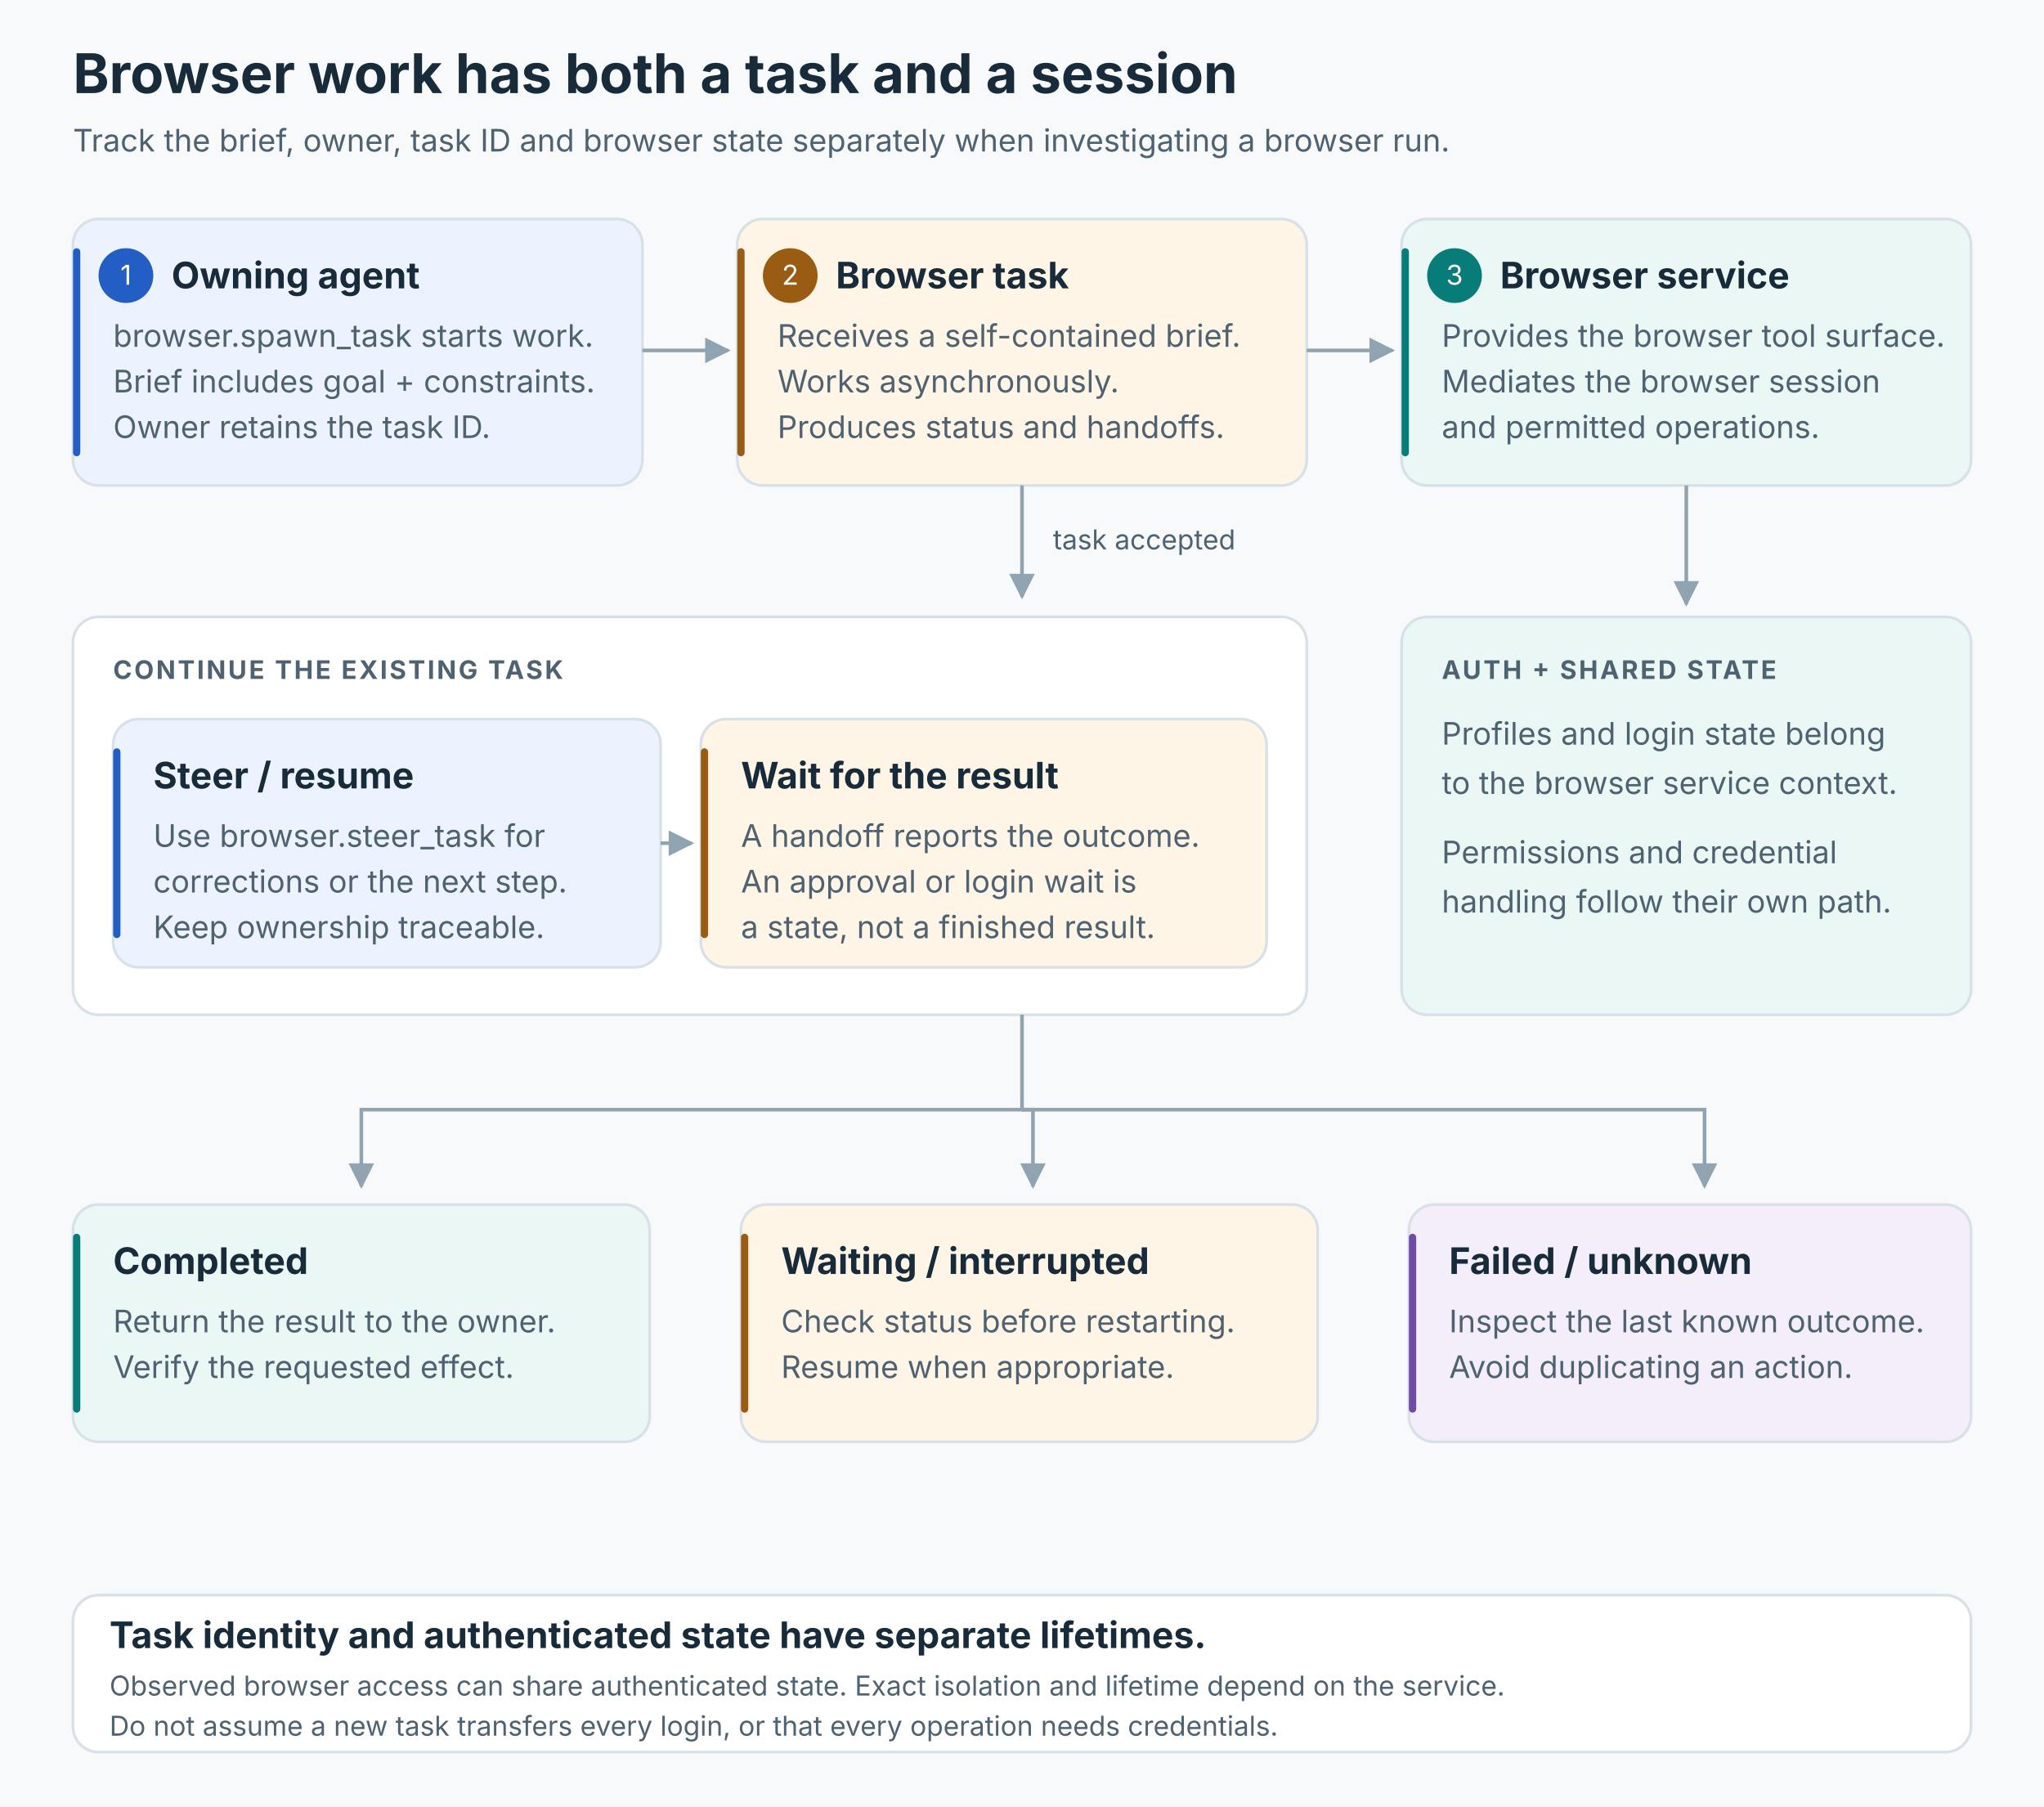
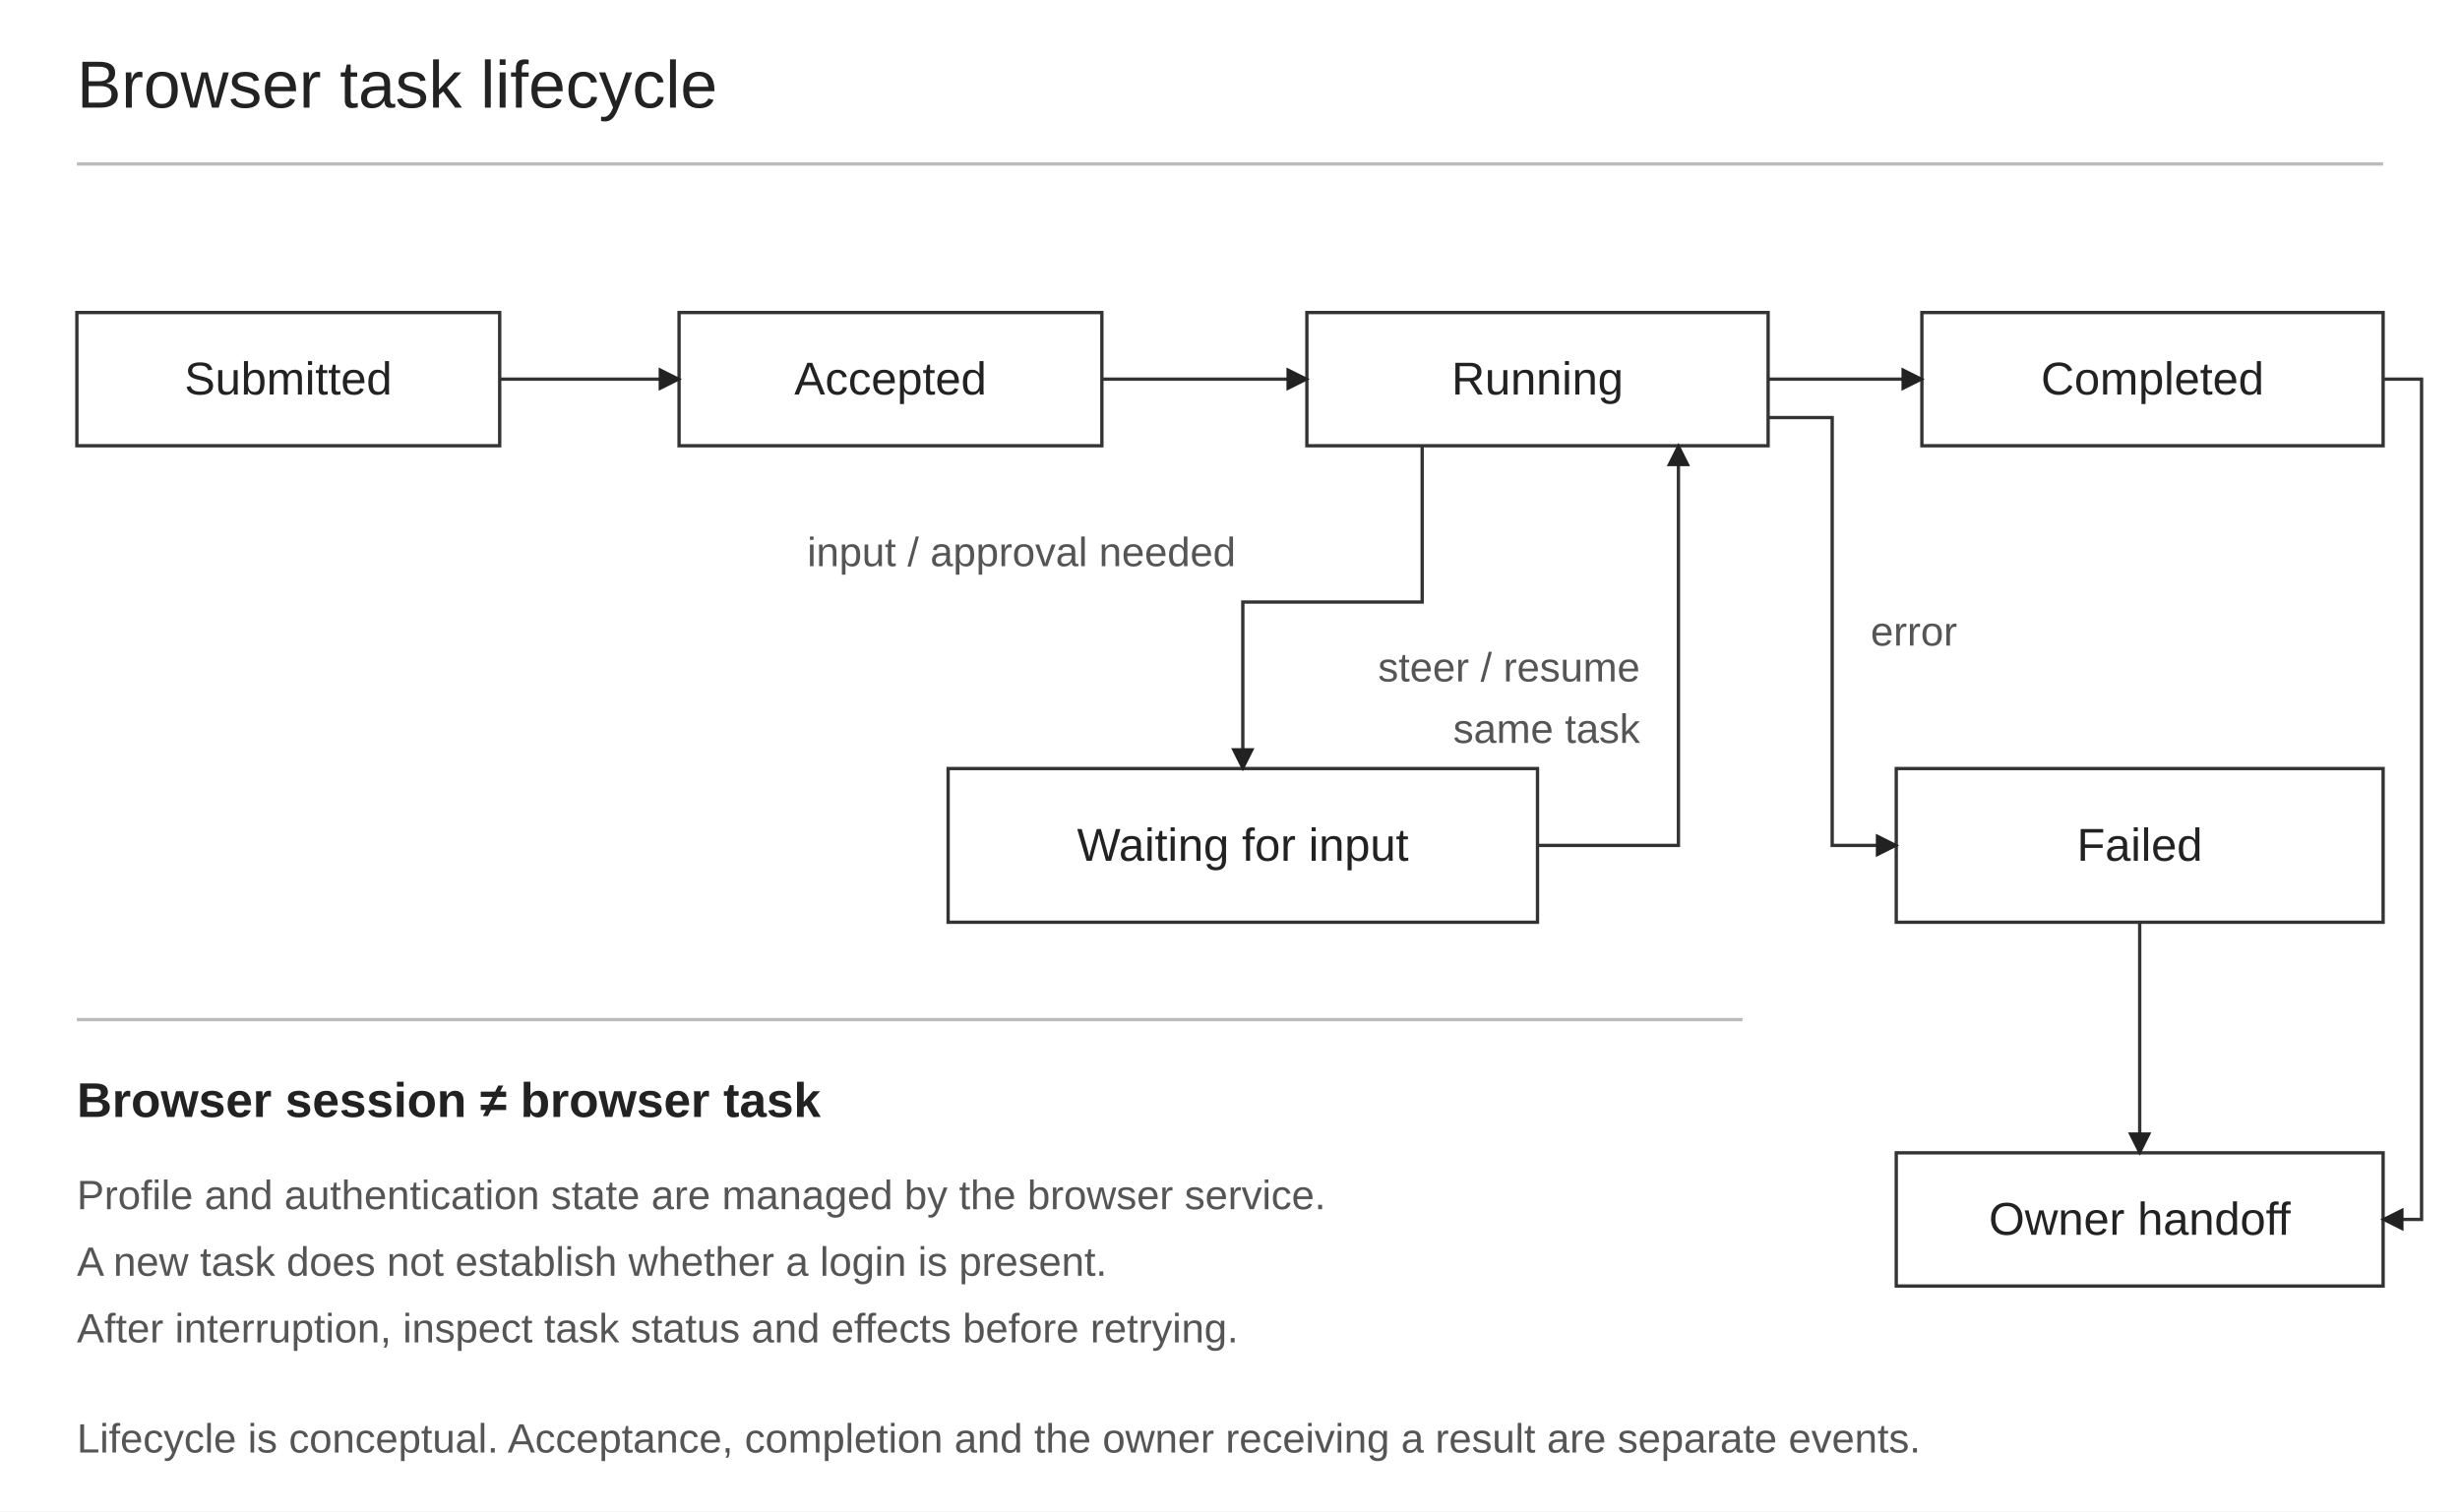
- <svg xmlns="http://www.w3.org/2000/svg" width="1120" height="990" viewBox="0 0 1120 990" role="img" aria-labelledby="title desc">
+ <svg xmlns="http://www.w3.org/2000/svg" width="960" height="590" viewBox="0 0 960 590" role="img" aria-labelledby="title desc">
  <defs>
-     <marker id="arrow" viewBox="0 0 10 10" refX="9" refY="5" markerWidth="7" markerHeight="7" orient="auto-start-reverse">
-       <path d="M 0 0 L 10 5 L 0 10 z" fill="#8FA3B0" />
+     <marker id="a" viewBox="0 0 8 8" refX="7" refY="4" markerWidth="7" markerHeight="7" orient="auto-start-reverse">
+       <path d="M0 0L8 4L0 8" fill="#222" />
    </marker>
  </defs>
-   <style>text{font-family:system-ui,-apple-system,BlinkMacSystemFont,"Segoe UI",sans-serif} .title{font-size:30px;font-weight:700;fill:#172B3A}.sub{font-size:17px;fill:#4E6271}.label{font-size:20px;font-weight:650;fill:#172B3A}.body{font-size:17px;fill:#4E6271}.small{font-size:15px;fill:#4E6271}.over{font-size:14px;font-weight:700;letter-spacing:1.2px;fill:#4E6271}</style>
-   <rect width="1120" height="990" fill="#F7F9FB" />
-   <text x="40" y="51" class="title">Browser work has both a task and a session</text>
-   <text x="40" y="83" class="sub">Track the brief, owner, task ID and browser state separately when investigating a browser run.</text>
-   <rect x="40" y="120" width="312" height="146" rx="14" fill="#EDF3FE" stroke="#D7E1E7" stroke-width="1.5" />
-   <rect x="40" y="136" width="4" height="114" rx="2" fill="#225EC4" />
-   <circle cx="69" cy="151" r="15" fill="#225EC4" />
-   <text x="69" y="156" class="small" style="fill:white" text-anchor="middle">1</text>
-   <text x="94" y="158" class="label">Owning agent</text>
-   <text x="62" y="190" class="body">browser.spawn_task starts work.</text>
-   <text x="62" y="215" class="body">Brief includes goal + constraints.</text>
-   <text x="62" y="240" class="body">Owner retains the task ID.</text>
-   <rect x="404" y="120" width="312" height="146" rx="14" fill="#FFF5E6" stroke="#D7E1E7" stroke-width="1.5" />
-   <rect x="404" y="136" width="4" height="114" rx="2" fill="#9A5C12" />
-   <circle cx="433" cy="151" r="15" fill="#9A5C12" />
-   <text x="433" y="156" class="small" style="fill:white" text-anchor="middle">2</text>
-   <text x="458" y="158" class="label">Browser task</text>
-   <text x="426" y="190" class="body">Receives a self-contained brief.</text>
-   <text x="426" y="215" class="body">Works asynchronously.</text>
-   <text x="426" y="240" class="body">Produces status and handoffs.</text>
-   <rect x="768" y="120" width="312" height="146" rx="14" fill="#EAF7F4" stroke="#D7E1E7" stroke-width="1.5" />
-   <rect x="768" y="136" width="4" height="114" rx="2" fill="#087C78" />
-   <circle cx="797" cy="151" r="15" fill="#087C78" />
-   <text x="797" y="156" class="small" style="fill:white" text-anchor="middle">3</text>
-   <text x="822" y="158" class="label">Browser service</text>
-   <text x="790" y="190" class="body">Provides the browser tool surface.</text>
-   <text x="790" y="215" class="body">Mediates the browser session</text>
-   <text x="790" y="240" class="body">and permitted operations.</text>
-   <path d="M 352 192 H 399" fill="none" stroke="#8FA3B0" stroke-width="2" marker-end="url(#arrow)" />
-   <path d="M 716 192 H 763" fill="none" stroke="#8FA3B0" stroke-width="2" marker-end="url(#arrow)" />
-   <path d="M 560 266 V 327" fill="none" stroke="#8FA3B0" stroke-width="2" marker-end="url(#arrow)" />
-   <text x="577" y="301" class="small">task accepted</text>
-   <rect x="40" y="338" width="676" height="218" rx="14" fill="white" stroke="#D7E1E7" stroke-width="1.5" />
-   <text x="62" y="372" class="over">CONTINUE THE EXISTING TASK</text>
-   <rect x="62" y="394" width="300" height="136" rx="14" fill="#EDF3FE" stroke="#D7E1E7" stroke-width="1.5" />
-   <rect x="62" y="410" width="4" height="104" rx="2" fill="#225EC4" />
-   <text x="84" y="432" class="label">Steer / resume</text>
-   <text x="84" y="464" class="body">Use browser.steer_task for</text>
-   <text x="84" y="489" class="body">corrections or the next step.</text>
-   <text x="84" y="514" class="body">Keep ownership traceable.</text>
-   <rect x="384" y="394" width="310" height="136" rx="14" fill="#FFF5E6" stroke="#D7E1E7" stroke-width="1.5" />
-   <rect x="384" y="410" width="4" height="104" rx="2" fill="#9A5C12" />
-   <text x="406" y="432" class="label">Wait for the result</text>
-   <text x="406" y="464" class="body">A handoff reports the outcome.</text>
-   <text x="406" y="489" class="body">An approval or login wait is</text>
-   <text x="406" y="514" class="body">a state, not a finished result.</text>
-   <path d="M 362 462 H 379" fill="none" stroke="#8FA3B0" stroke-width="2" marker-end="url(#arrow)" />
-   <rect x="768" y="338" width="312" height="218" rx="14" fill="#EAF7F4" stroke="#D7E1E7" stroke-width="1.5" />
-   <text x="790" y="372" class="over">AUTH + SHARED STATE</text>
-   <text x="790" y="408" class="body">Profiles and login state belong</text>
-   <text x="790" y="435" class="body">to the browser service context.</text>
-   <text x="790" y="473" class="body">Permissions and credential</text>
-   <text x="790" y="500" class="body">handling follow their own path.</text>
-   <path d="M 924 266 V 331" fill="none" stroke="#8FA3B0" stroke-width="2" marker-end="url(#arrow)" />
-   <path d="M 560 556 V 608 H 198 V 650" fill="none" stroke="#8FA3B0" stroke-width="2" marker-end="url(#arrow)" />
-   <path d="M 560 608 H 566 V 650" fill="none" stroke="#8FA3B0" stroke-width="2" marker-end="url(#arrow)" />
-   <path d="M 560 608 H 934 V 650" fill="none" stroke="#8FA3B0" stroke-width="2" marker-end="url(#arrow)" />
-   <rect x="40" y="660" width="316" height="130" rx="14" fill="#EAF7F4" stroke="#D7E1E7" stroke-width="1.5" />
-   <rect x="40" y="676" width="4" height="98" rx="2" fill="#087C78" />
-   <text x="62" y="698" class="label">Completed</text>
-   <text x="62" y="730" class="body">Return the result to the owner.</text>
-   <text x="62" y="755" class="body">Verify the requested effect.</text>
-   <rect x="406" y="660" width="316" height="130" rx="14" fill="#FFF5E6" stroke="#D7E1E7" stroke-width="1.5" />
-   <rect x="406" y="676" width="4" height="98" rx="2" fill="#9A5C12" />
-   <text x="428" y="698" class="label">Waiting / interrupted</text>
-   <text x="428" y="730" class="body">Check status before restarting.</text>
-   <text x="428" y="755" class="body">Resume when appropriate.</text>
-   <rect x="772" y="660" width="308" height="130" rx="14" fill="#F3EEFA" stroke="#D7E1E7" stroke-width="1.5" />
-   <rect x="772" y="676" width="4" height="98" rx="2" fill="#7149A6" />
-   <text x="794" y="698" class="label">Failed / unknown</text>
-   <text x="794" y="730" class="body">Inspect the last known outcome.</text>
-   <text x="794" y="755" class="body">Avoid duplicating an action.</text>
-   <rect x="40" y="874" width="1040" height="86" rx="14" fill="white" stroke="#D7E1E7" stroke-width="1.5" />
-   <text x="60" y="903" class="label">Task identity and authenticated state have separate lifetimes.</text>
-   <text x="60" y="929" class="small">Observed browser access can share authenticated state. Exact isolation and lifetime depend on the service.</text>
-   <text x="60" y="951" class="small">Do not assume a new task transfers every login, or that every operation needs credentials.</text>
+   <style>text{font-family:Arial,Helvetica,sans-serif;fill:#222;font-size:18px}.title{font-size:26px;font-weight:400}.group{font-size:19px;font-weight:700}.small{font-size:16px;fill:#555}.mono{font-family:Consolas,'Liberation Mono',monospace;font-size:16px}.head{font-size:18px;font-weight:700}</style>
+   <rect width="960" height="590" fill="white" />
+   <text x="30" y="42" class="title" text-anchor="start">Browser task lifecycle</text>
+   <path d="M30 64H930" fill="none" stroke="#bbb" stroke-width="1.3" />
+   <rect x="30" y="122" width="165" height="52" fill="white" stroke="#333" stroke-width="1.3" />
+   <text x="112.5" y="154.0" class="" text-anchor="middle">Submitted</text>
+   <rect x="265" y="122" width="165" height="52" fill="white" stroke="#333" stroke-width="1.3" />
+   <text x="347.5" y="154.0" class="" text-anchor="middle">Accepted</text>
+   <rect x="510" y="122" width="180" height="52" fill="white" stroke="#333" stroke-width="1.3" />
+   <text x="600.0" y="154.0" class="" text-anchor="middle">Running</text>
+   <rect x="750" y="122" width="180" height="52" fill="white" stroke="#333" stroke-width="1.3" />
+   <text x="840.0" y="154.0" class="" text-anchor="middle">Completed</text>
+   <path d="M195 148H265" fill="none" stroke="#333" stroke-width="1.3" marker-end="url(#a)" />
+   <path d="M430 148H510" fill="none" stroke="#333" stroke-width="1.3" marker-end="url(#a)" />
+   <path d="M690 148H750" fill="none" stroke="#333" stroke-width="1.3" marker-end="url(#a)" />
+   <rect x="370" y="300" width="230" height="60" fill="white" stroke="#333" stroke-width="1.3" />
+   <text x="485.0" y="336.0" class="" text-anchor="middle">Waiting for input</text>
+   <path d="M555 174V235H485V300" fill="none" stroke="#333" stroke-width="1.3" marker-end="url(#a)" />
+   <text x="315" y="221" class="small" text-anchor="start">input / approval needed</text>
+   <path d="M600 330H655V174" fill="none" stroke="#333" stroke-width="1.3" marker-end="url(#a)" />
+   <text x="640" y="266" class="small" text-anchor="end">steer / resume</text>
+   <text x="640" y="290" class="small" text-anchor="end">same task</text>
+   <rect x="740" y="300" width="190" height="60" fill="white" stroke="#333" stroke-width="1.3" />
+   <text x="835.0" y="336.0" class="" text-anchor="middle">Failed</text>
+   <path d="M690 163H715V330H740" fill="none" stroke="#333" stroke-width="1.3" marker-end="url(#a)" />
+   <text x="730" y="252" class="small" text-anchor="start">error</text>
+   <rect x="740" y="450" width="190" height="52" fill="white" stroke="#333" stroke-width="1.3" />
+   <text x="835.0" y="482.0" class="" text-anchor="middle">Owner handoff</text>
+   <path d="M930 148H945V476H930" fill="none" stroke="#333" stroke-width="1.3" marker-end="url(#a)" />
+   <path d="M835 360L835 450" fill="none" stroke="#333" stroke-width="1.3" marker-end="url(#a)" />
+   <path d="M30 398H680" fill="none" stroke="#bbb" stroke-width="1.3" />
+   <text x="30" y="436" class="group" text-anchor="start">Browser session ≠ browser task</text>
+   <text x="30" y="472" class="small" text-anchor="start">Profile and authentication state are managed by the browser service.</text>
+   <text x="30" y="498" class="small" text-anchor="start">A new task does not establish whether a login is present.</text>
+   <text x="30" y="524" class="small" text-anchor="start">After interruption, inspect task status and effects before retrying.</text>
+   <text x="30" y="567" class="small" text-anchor="start">Lifecycle is conceptual. Acceptance, completion and the owner receiving a result are separate events.</text>
</svg>
